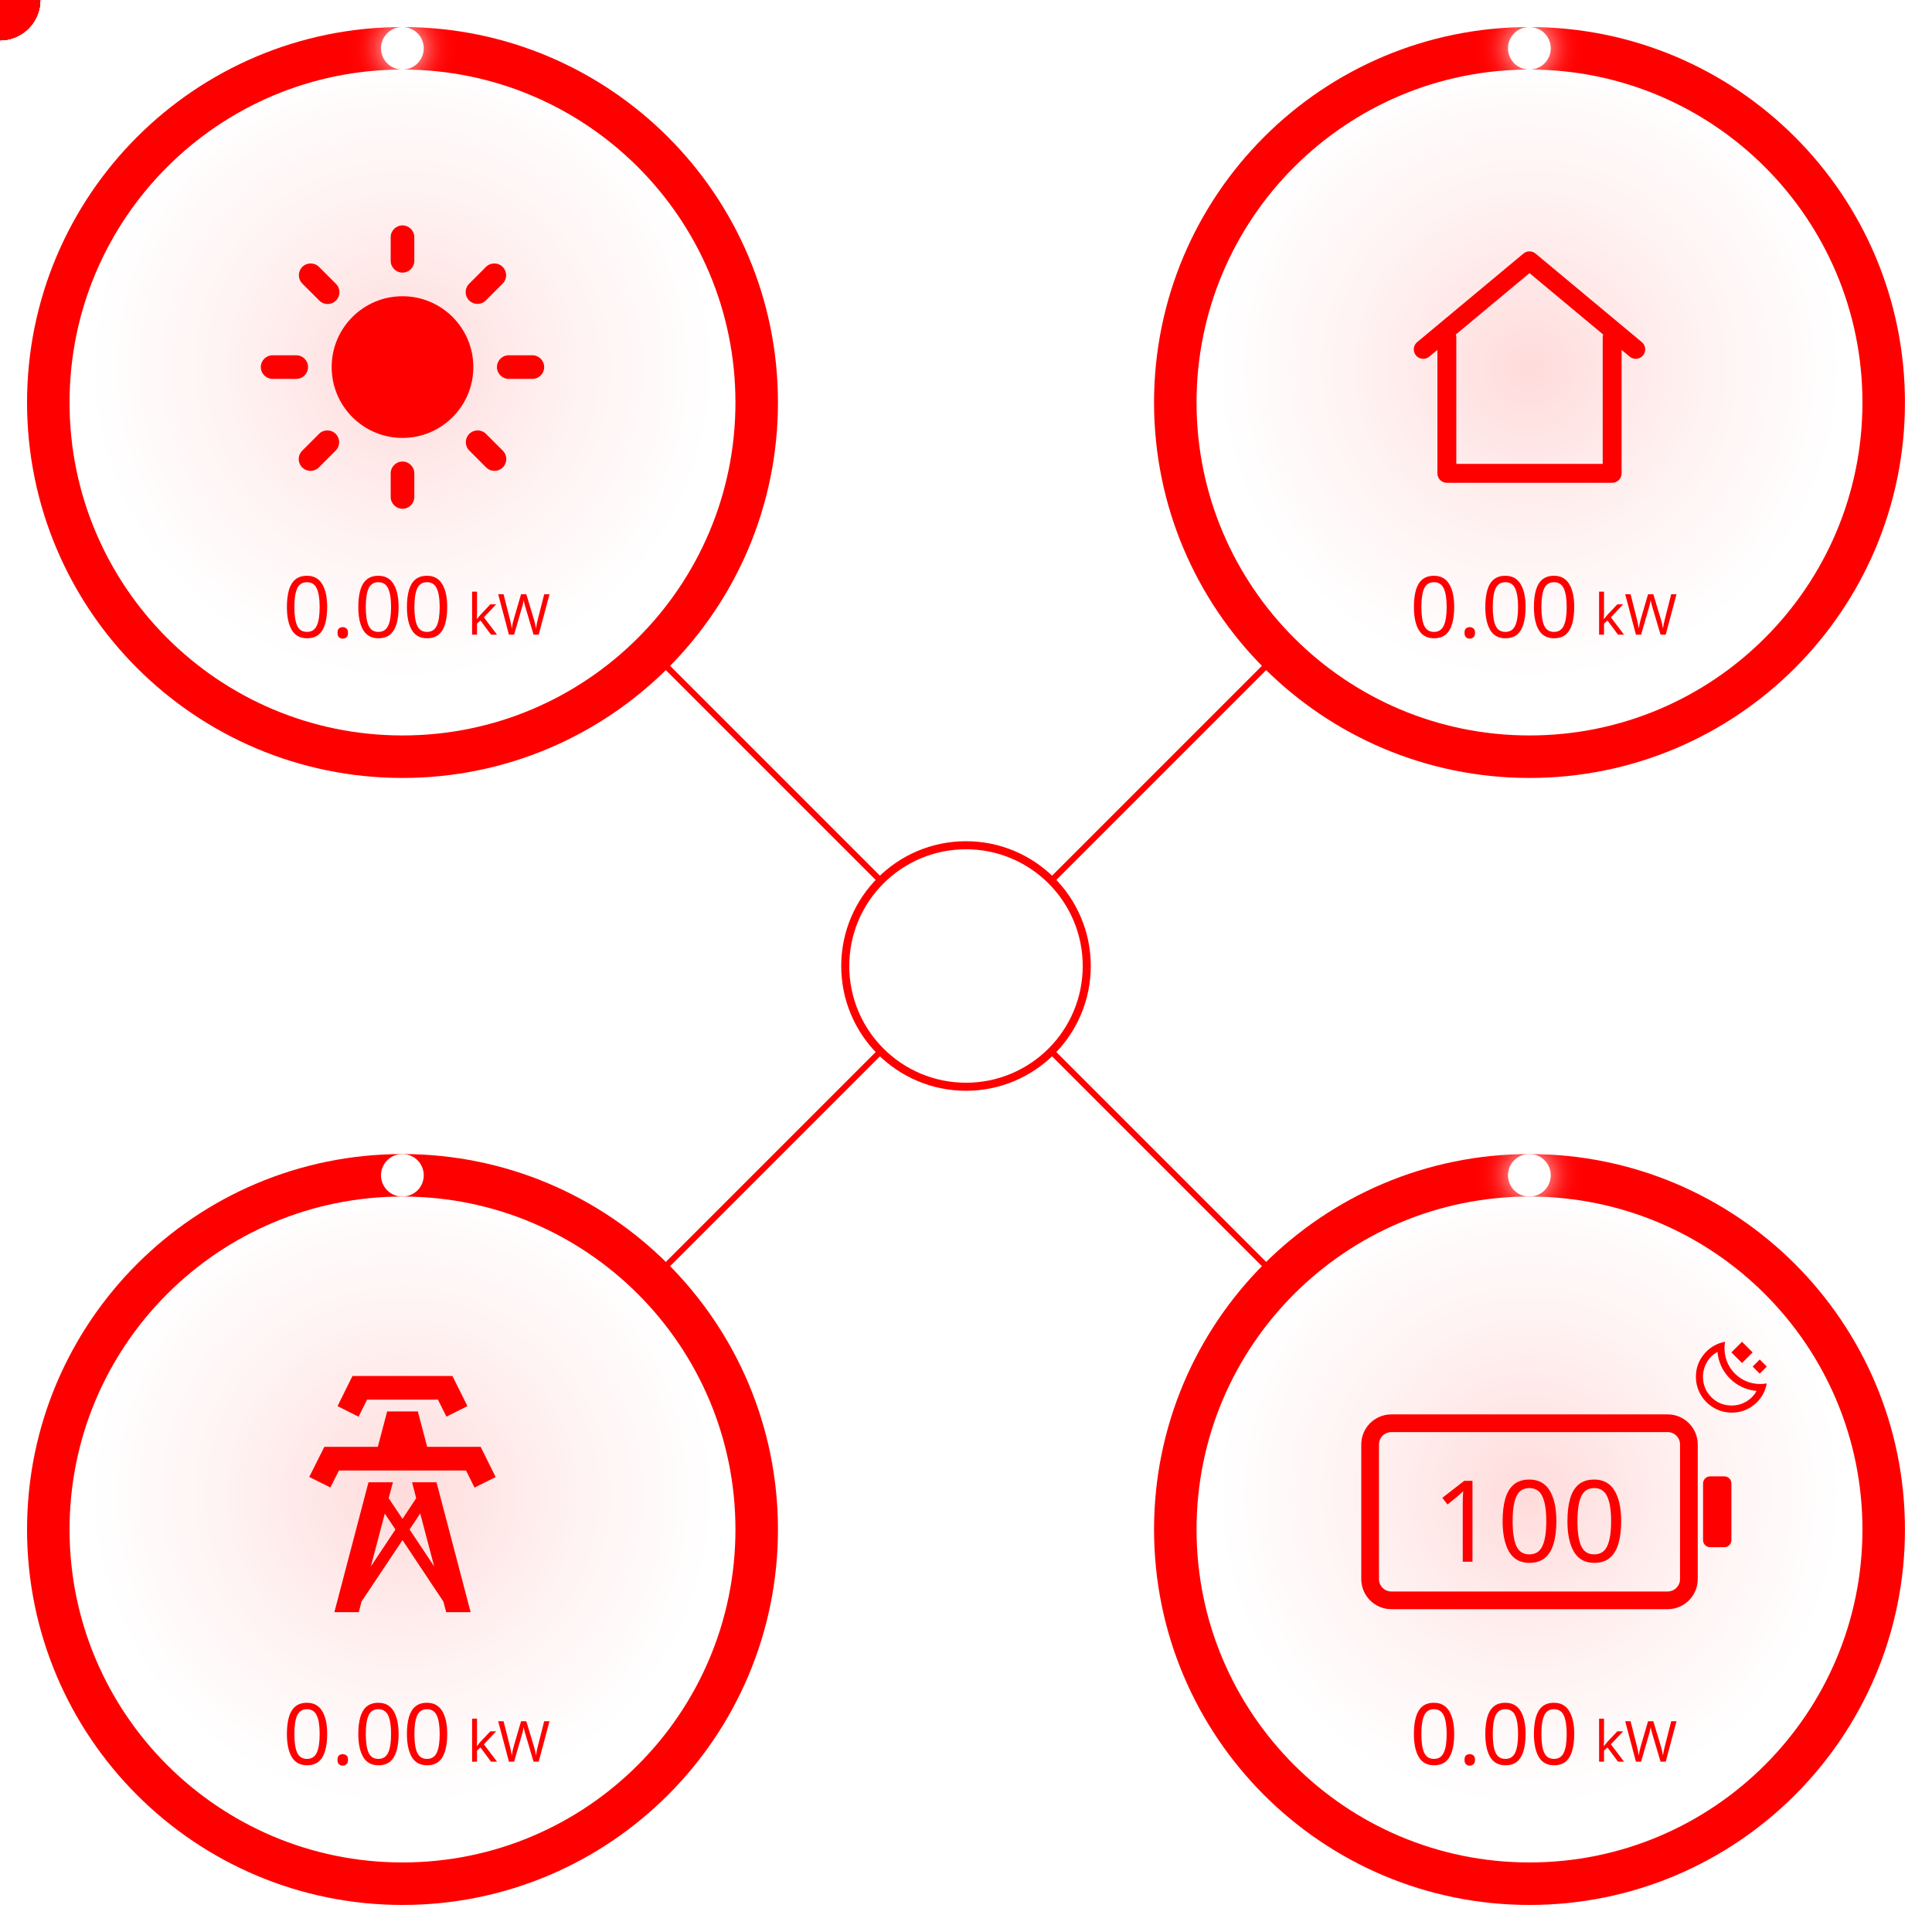
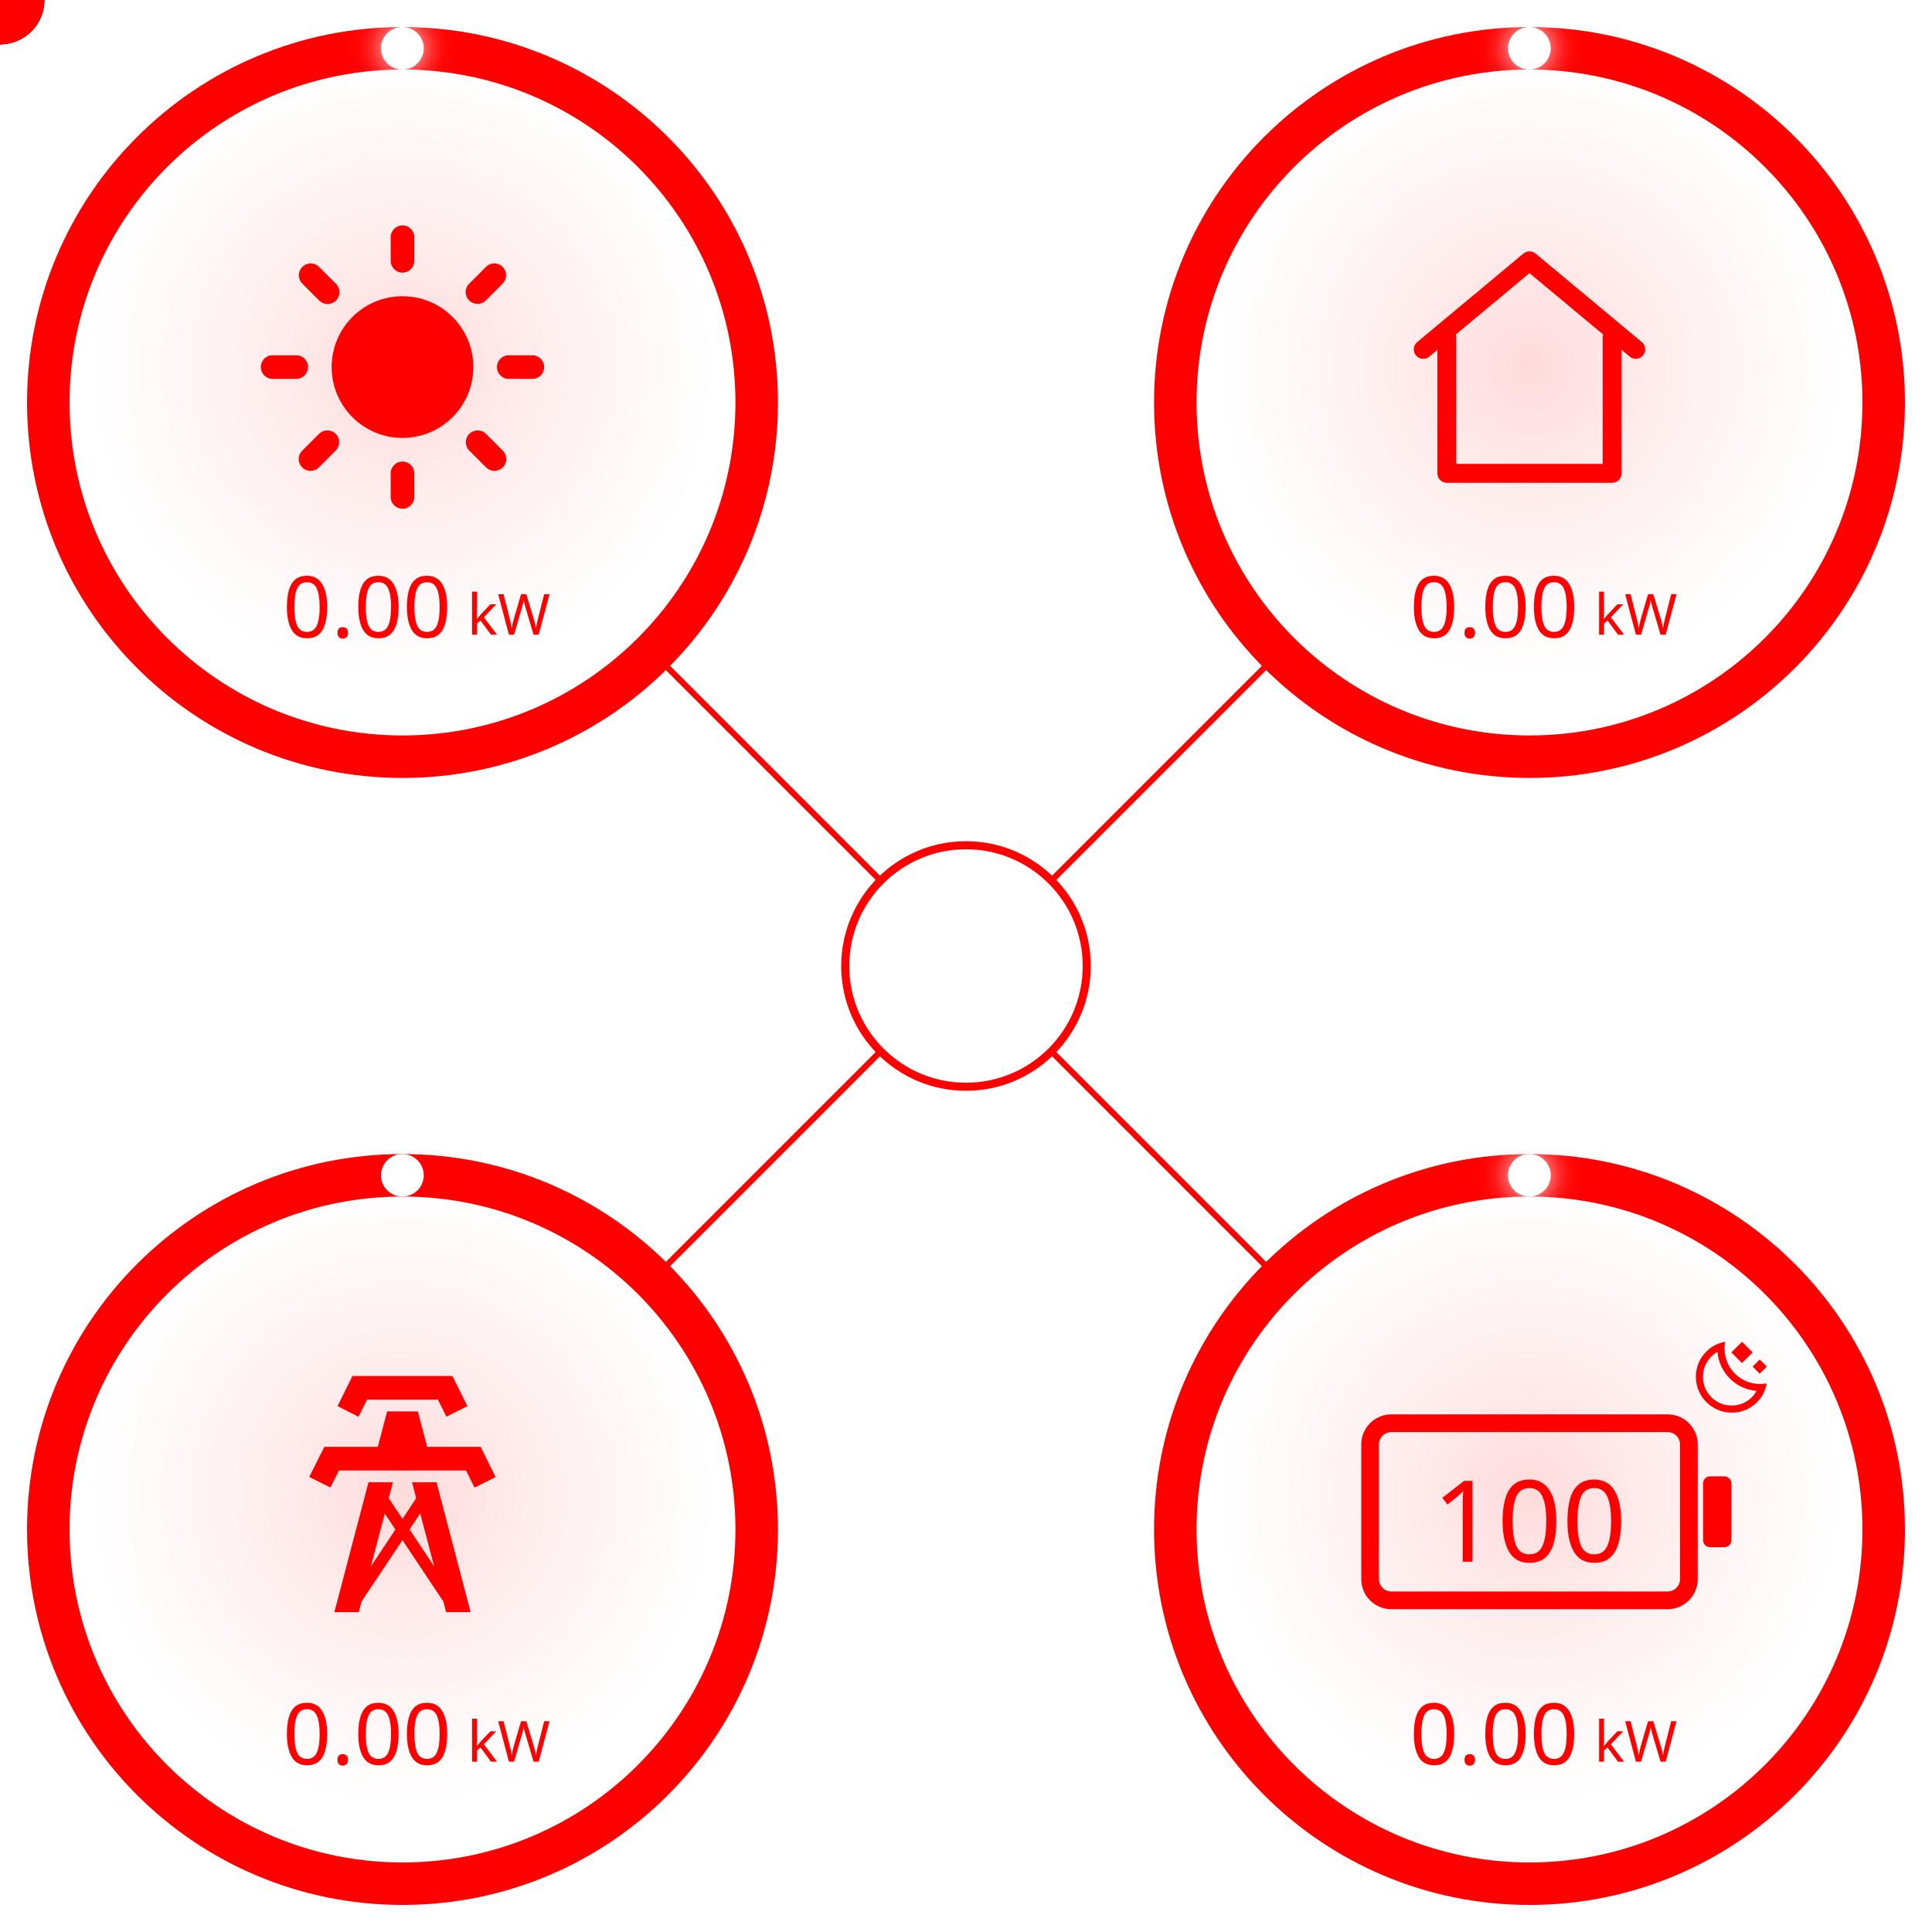
<svg xmlns="http://www.w3.org/2000/svg" width="480" height="480" viewBox="0 0 480 480">
  <style>
    svg {
      font-family: Open Sans;
      --first-highlight: #E0CC0C;
      --second-highlight: #3274D9;
      --third-highlight: #22c55e;
      --fourth-highlight: #A352CC;
      --outline-color: #3d3846;
      --fill-color: #111217;
      --label-color: #e5e5e5;
      --center-background: #d73237;
      --center-outline: #e5e5e5;
      --center-icon: #fff;
      --connection-color: #77767b;
    }
  </style>
  <defs>
    <filter id="glow" x="-100%" y="-100%" width="300%" height="300%">
      <feGaussianBlur stdDeviation="4" result="blur" />
      <feMerge>
        <feMergeNode in="blur" />
        <feMergeNode in="SourceGraphic" />
      </feMerge>
    </filter>
  </defs>
  <path d="M160,160L225,225" id="gridPath" stroke="var(--connection-color, red)" stroke-width="1.5" />
  <path d="M320,160L255,225" id="gridPath" stroke="var(--connection-color, red)" stroke-width="1.5" />
  <path d="M320,320L255,255" id="gridPath" stroke="var(--connection-color, red)" stroke-width="1.5" />
  <path d="M160,320L225,255" id="gridPath" stroke="var(--connection-color, red)" stroke-width="1.5" />
-   <circle id="node1" r="10" fill="var(--first-highlight, red)">
+   <circle id="node1" r="10" stroke="var(--fill-color, red)" stroke-width="2" fill="var(--first-highlight, red)">
    <animateMotion dur="1.6s" repeatCount="indefinite" path="M160,160L225,225" keyPoints="0;1" keyTimes="0;1" calcMode="linear" />
  </circle>
-   <circle id="node2" r="10" fill="var(--first-highlight, red)">
+   <circle id="node2" r="10" stroke="var(--fill-color, red)" stroke-width="2" fill="var(--first-highlight, red)">
    <animateMotion dur="1.6s" repeatCount="indefinite" path="M160,160L225,225" begin="-0.8s" keyPoints="0;1" keyTimes="0;1" calcMode="linear" />
  </circle>
-   <circle id="node3" r="10" fill="var(--second-highlight, red)">
+   <circle id="node3" r="10" stroke="var(--fill-color, red)" stroke-width="2" fill="var(--second-highlight, red)">
    <animateMotion dur="1.6s" repeatCount="indefinite" path="M320,160L255,225" keyPoints="1;0" keyTimes="0;1" calcMode="linear" />
  </circle>
-   <circle id="node4" r="10" fill="var(--second-highlight, red)">
+   <circle id="node4" r="10" stroke="var(--fill-color, red)" stroke-width="2" fill="var(--second-highlight, red)">
    <animateMotion dur="1.6s" repeatCount="indefinite" path="M320,160L255,225" begin="-0.8s" keyPoints="1;0" keyTimes="0;1" calcMode="linear" />
  </circle>
-   <circle id="node5" r="10" fill="var(--third-highlight, red)">
+   <circle id="node5" r="10" stroke="var(--fill-color, red)" stroke-width="2" fill="var(--third-highlight, red)">
    <animateMotion dur="1.6s" repeatCount="indefinite" path="M320,320L255,255" keyPoints="1;0" keyTimes="0;1" calcMode="linear" />
  </circle>
-   <circle id="node6" r="10" fill="var(--third-highlight, red)">
+   <circle id="node6" r="10" stroke="var(--fill-color, red)" stroke-width="2" fill="var(--third-highlight, red)">
    <animateMotion dur="1.6s" repeatCount="indefinite" path="M320,320L255,255" begin="-0.8s" keyPoints="1;0" keyTimes="0;1" calcMode="linear" />
  </circle>
-   <circle id="node7" r="10" fill="var(--fourth-highlight, red)">
+   <circle id="node7" r="10" stroke="var(--fill-color, red)" stroke-width="2" fill="var(--fourth-highlight, red)">
    <animateMotion dur="1.6s" repeatCount="indefinite" path="M160,320L225,255" keyPoints="1;0" keyTimes="0;1" calcMode="linear" />
  </circle>
-   <circle id="node8" r="10" fill="var(--fourth-highlight, red)">
+   <circle id="node8" r="10" stroke="var(--fill-color, red)" stroke-width="2" fill="var(--fourth-highlight, red)">
    <animateMotion dur="1.6s" repeatCount="indefinite" path="M160,320L225,255" begin="-0.8s" keyPoints="1;0" keyTimes="0;1" calcMode="linear" />
  </circle>
  <g id="top_left" transform="translate(100, 100) scale(0.88) translate(-120, -120)">
    <defs>
      <radialGradient id="topLeftGlow">
        <stop offset="0%" stop-color="var(--first-highlight, red)" stop-opacity="0.14" />
        <stop offset="55%" stop-color="var(--first-highlight, red)" stop-opacity="0.05" />
        <stop offset="100%" stop-color="var(--first-highlight, red)" stop-opacity="0" />
      </radialGradient>
    </defs>
    <circle cx="120" cy="120" r="100" fill="var(--fill-color, white)" stroke="var(--outline-color, red)" stroke-width="12" />
    <circle cx="120" cy="110" r="88" fill="url(#topLeftGlow)" />
    <circle id="topLeftProgress" cx="120" cy="120" r="100" fill="none" stroke="var(--first-highlight, white)" stroke-width="12" stroke-linecap="round" stroke-dasharray="628.32" stroke-dashoffset="628.32" transform="rotate(-90 120 120)" filter="url(#glow)" />
    <svg id="topLeftIcon" viewBox="0 0 24 24" stroke="none" fill="var(--first-highlight, red)" x="80" y="70" width="80" height="80">
      <circle cx="12" cy="12" r="6" />
      <path d="M12 0a1 1 0 0 1 1 1v2a1 1 0 1 1-2 0V1a1 1 0 0 1 1-1ZM0 12a1 1 0 0 1 1-1h2a1 1 0 1 1 0 2H1a1 1 0 0 1-1-1ZM21 11a1 1 0 1 0 0 2h2a1 1 0 1 0 0-2h-2ZM13 21a1 1 0 1 0-2 0v2a1 1 0 1 0 2 0v-2ZM6.343 17.657a1 1 0 0 1 0 1.414L4.93 20.485a1 1 0 1 1-1.414-1.414l1.414-1.414a1 1 0 0 1 1.414 0ZM20.485 3.515a1 1 0 0 1 0 1.414l-1.414 1.414a1 1 0 1 1-1.414-1.414l1.414-1.414a1 1 0 0 1 1.414 0ZM3.515 3.515a1 1 0 0 1 1.414 0l1.414 1.414A1 1 0 1 1 4.93 6.343L3.515 4.93a1 1 0 0 1 0-1.414ZM17.657 17.657a1 1 0 0 1 1.414 0l1.414 1.414a1 1 0 1 1-1.414 1.414l-1.414-1.414a1 1 0 0 1 0-1.414Z" />
    </svg>
    <svg id="topLeftSleepIndicator" display="none" viewBox="0 0 24 24" x="80" y="70" width="80" height="80" fill="var(--first-highlight, red)">
      <path d="M17.75,4.09L15.22,6.03L16.13,9.09L13.5,7.28L10.87,9.09L11.78,6.03L9.25,4.09L12.44,4L13.5,1L14.56,4L17.75,4.09M21.25,11L19.61,12.25L20.2,14.23L18.5,13.06L16.8,14.23L17.39,12.25L15.75,11L17.81,10.95L18.5,9L19.19,10.95L21.25,11M18.97,15.95C19.8,15.87 20.69,17.05 20.16,17.8C19.84,18.25 19.5,18.67 19.08,19.07C15.17,23 8.84,23 4.94,19.07C1.03,15.17 1.03,8.83 4.94,4.93C5.34,4.53 5.76,4.17 6.21,3.85C6.96,3.32 8.14,4.21 8.06,5.04C7.79,7.9 8.75,10.87 10.95,13.06C13.14,15.26 16.1,16.22 18.97,15.95M17.33,17.97C14.5,17.81 11.7,16.64 9.53,14.5C7.36,12.31 6.2,9.5 6.04,6.68C3.23,9.82 3.34,14.64 6.35,17.66C9.37,20.67 14.19,20.78 17.33,17.97Z" />
    </svg>
    <g id="topLeftPrimaryLabel" transform="translate(120,178)" font-family="sans-serif" fill="var(--label-color, red)" dominant-baseline="middle">
      <text id="topLeftLabelValue" x="-10" y="0" font-size="24" text-anchor="middle">0.00</text>
      <text id="topLeftLabelUnit" x="30" y="2" font-size="16" text-anchor="middle">kW</text>
    </g>
  </g>
  <g id="top_right" transform="translate(380, 100) scale(0.88) translate(-120, -120)">
    <defs>
      <radialGradient id="topRightGlow">
        <stop offset="0%" stop-color="var(--second-highlight, red)" stop-opacity="0.14" />
        <stop offset="55%" stop-color="var(--second-highlight, red)" stop-opacity="0.05" />
        <stop offset="100%" stop-color="var(--second-highlight, red)" stop-opacity="0" />
      </radialGradient>
    </defs>
    <circle cx="120" cy="120" r="100" fill="var(--fill-color, white)" stroke="var(--outline-color, red)" stroke-width="12" />
    <circle cx="120" cy="110" r="88" fill="url(#topRightGlow)" />
    <circle id="topRightProgress" cx="120" cy="120" r="100" fill="none" stroke="var(--second-highlight, white)" stroke-width="12" stroke-linecap="round" stroke-dasharray="628.32" stroke-dashoffset="628.32" transform="rotate(-90 120 120)" filter="url(#glow)" />
    <svg id="topRightIcon" viewBox="0 0 24 24" fill="none" x="80" y="70" width="80" height="80" stroke="var(--second-highlight, red)" stroke-width="1.6" stroke-linecap="round" stroke-linejoin="round">
      <path d="M3 10.5L12 3L21 10.5" />
      <path d="M5 9.5V21H19V9.5" />
    </svg>
    <g id="topRightPrimaryLabel" transform="translate(120,178)" font-family="sans-serif" fill="var(--label-color, red)" dominant-baseline="middle">
      <text id="topRightLabelValue" x="-10" y="0" font-size="24" text-anchor="middle">0.00</text>
      <text id="topRightLabelUnit" x="30" y="2" font-size="16" text-anchor="middle">kW</text>
    </g>
  </g>
  <g id="bottom_right" transform="translate(380, 380) scale(0.88) translate(-120, -120)">
    <defs>
      <radialGradient id="bottomRightGlow">
        <stop offset="0%" stop-color="var(--third-highlight, red)" stop-opacity="0.14" />
        <stop offset="55%" stop-color="var(--third-highlight, red)" stop-opacity="0.05" />
        <stop offset="100%" stop-color="var(--third-highlight, red)" stop-opacity="0" />
      </radialGradient>
    </defs>
    <circle cx="120" cy="120" r="100" fill="var(--fill-color, white)" stroke="var(--outline-color, red)" stroke-width="12" />
    <circle cx="120" cy="110" r="88" fill="url(#bottomRightGlow)" />
    <circle id="bottomRightProgress" cx="120" cy="120" r="100" fill="none" stroke="var(--third-highlight, white)" stroke-width="12" stroke-linecap="round" stroke-dasharray="628.32" stroke-dashoffset="628.32" transform="rotate(-90 120 120)" filter="url(#glow)" />
    <g id="bottomRightPrimaryLabel" transform="translate(120,178)" font-family="sans-serif" fill="var(--label-color, red)" dominant-baseline="middle">
      <text id="bottomRightLabelValue" x="-10" y="0" font-size="24" text-anchor="middle">0.00</text>
      <text id="bottomRightLabelUnit" x="30" y="2" font-size="16" text-anchor="middle">kW</text>
    </g>
    <g id="bottomRightIcon">
      <rect id="battery" x="75" y="90" width="90" height="50" rx="6" fill="none" stroke="var(--third-highlight, red)" stroke-width="5" />
      <rect id="batteryTerminal" x="169" y="105" width="8" height="20" rx="2" fill="var(--third-highlight, red)" />
      <text id="bottomRightSecondaryLabel" x="120" y="118" text-anchor="middle" dominant-baseline="middle" font-size="32" font-family="sans-serif" font-weight="regular" fill="var(--third-highlight, red)">100</text>
    </g>
    <svg id="bottomRightSleepIndicator" viewBox="0 0 24 24" x="165" y="65" width="24" height="24" fill="var(--third-highlight, red)">
      <path d="M15,8L12,5l3-3l3,3L15,8Zm5,3L18,9l2-2l2,2l-2,2ZM12.08,22q-2.1,0-3.94-0.8t-3.2-2.16q-1.36-1.36-2.16-3.2T1.98,11.9q0-3.65 2.32-6.44T10.23,2Q9.78,4.47 10.5,6.84T13,10.98q1.78,1.78 4.14,2.5t4.84,0.28q-0.65,3.6-3.45,5.93T12.08,22Zm0-2q2.2,0 4.08-1.1t2.95-3.02q-2.15-0.2-4.08-1.09t-3.45-2.41T9.15,8.92T8.08,4.85Q6.15,5.93 5.06,7.81Q3.98,9.7 3.98,11.9q0,3.38 2.36,5.74T12.08,20Zm-0.5-7.63Z" />
    </svg>
  </g>
  <g id="bottom_left" transform="translate(100, 380) scale(0.88) translate(-120, -120)">
    <defs>
      <radialGradient id="bottomLeftGlow">
        <stop offset="0%" stop-color="var(--fourth-highlight, red)" stop-opacity="0.14" />
        <stop offset="55%" stop-color="var(--fourth-highlight, red)" stop-opacity="0.05" />
        <stop offset="100%" stop-color="var(--fourth-highlight, red)" stop-opacity="0" />
      </radialGradient>
    </defs>
    <circle cx="120" cy="120" r="100" fill="var(--fill-color, white)" stroke="var(--outline-color, red)" stroke-width="12" />
    <circle cx="120" cy="110" r="88" fill="url(#bottomLeftGlow)" />
    <svg id="bottomLeftIcon" viewBox="0 0 24 24" stroke="none" fill="var(--fourth-highlight, red)" x="80" y="70" width="80" height="80">
      <path d="M8.28,5.45L6.5,4.55L7.76,2H16.23L17.5,4.55L15.72,5.44L15,4H9L8.28,5.45M18.62,8H14.09L13.3,5H10.7L9.91,8H5.38L4.1,10.55L5.89,11.44L6.62,10H17.38L18.1,11.45L19.89,10.56L18.62,8M17.77,22H15.7L15.46,21.1L12,15.9L8.53,21.1L8.3,22H6.23L9.12,11H11.19L10.83,12.35L12,14.1L13.16,12.35L12.81,11H14.88L17.77,22M11.4,15L10.5,13.65L9.32,18.13L11.4,15M14.68,18.12L13.5,13.64L12.6,15L14.68,18.12Z" />
    </svg>
    <circle id="bottomLeftProgress" cx="120" cy="120" r="100" fill="none" stroke="var(--fourth-highlight, white)" stroke-width="12" stroke-linecap="round" stroke-dasharray="628.32" stroke-dashoffset="628.32" transform="rotate(-90 120 120)" />
    <g id="bottomLeftPrimaryLabel" transform="translate(120,178)" font-family="sans-serif" fill="var(--label-color, red)" dominant-baseline="middle">
      <text id="bottomLeftLabelValue" x="-10" y="0" font-size="24" text-anchor="middle">0.00</text>
      <text id="bottomLeftLabelUnit" x="30" y="2" font-size="16" text-anchor="middle">kW</text>
    </g>
  </g>
  <g id="center" transform="translate(240, 240) scale(0.2) translate(-120, -120)">
    <circle cx="120" cy="120" r="150" fill="var(--center-background, white)" stroke="var(--center-outline, red)" stroke-width="10" />
    <svg id="center" viewBox="0 0 512 512" width="240" height="240">
      <path d="M512,256c0,141.38-114.62,256-256,256S0,397.38,0,256,114.62,0,256,0s256,114.62,256,256Z" fill="var(--center-background, white)" />
    </svg>
  </g>
</svg>
